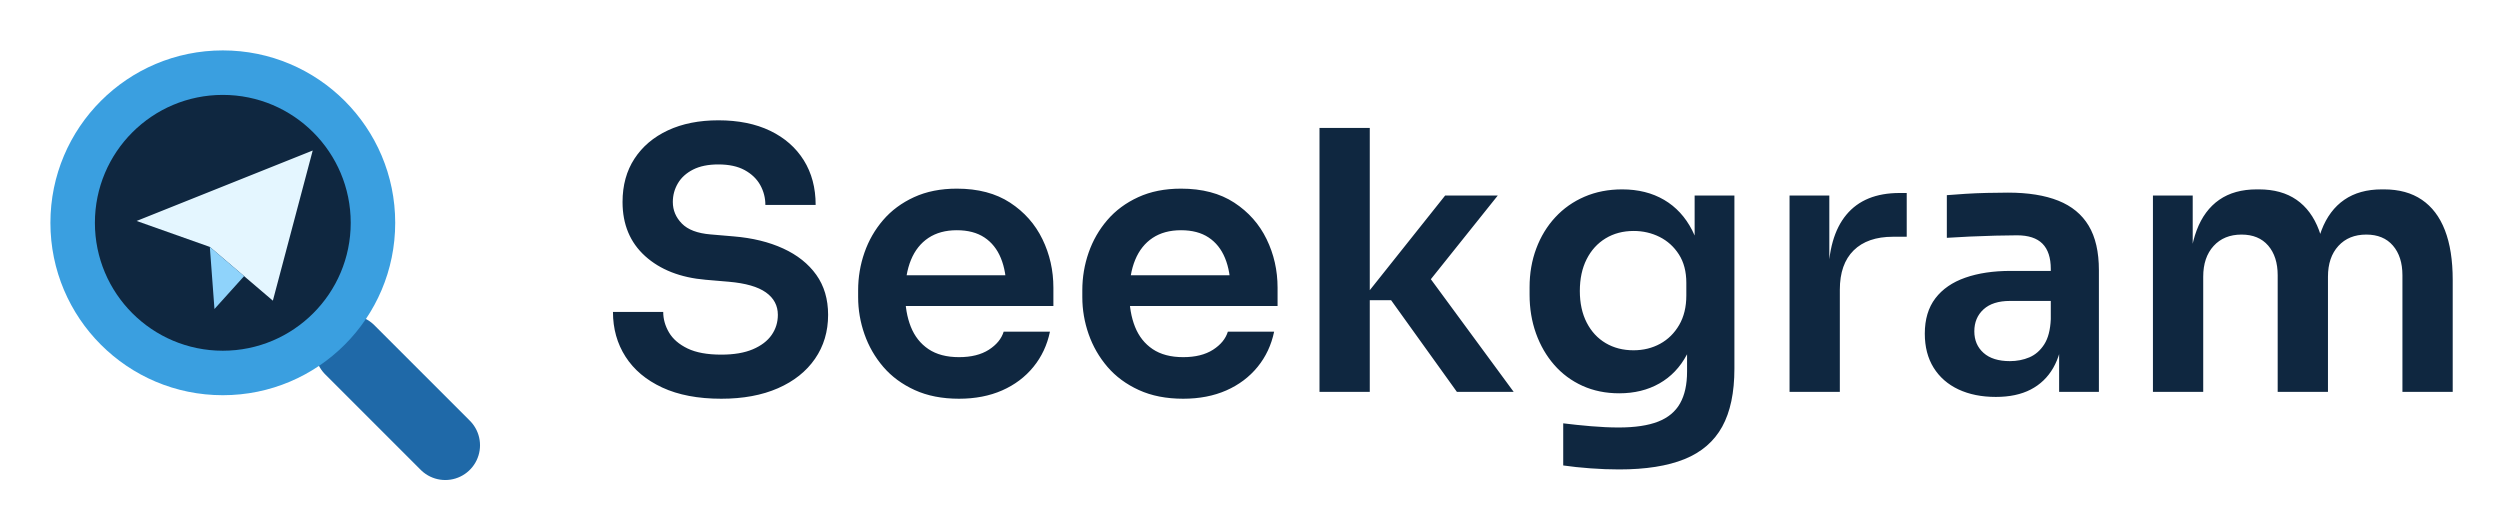
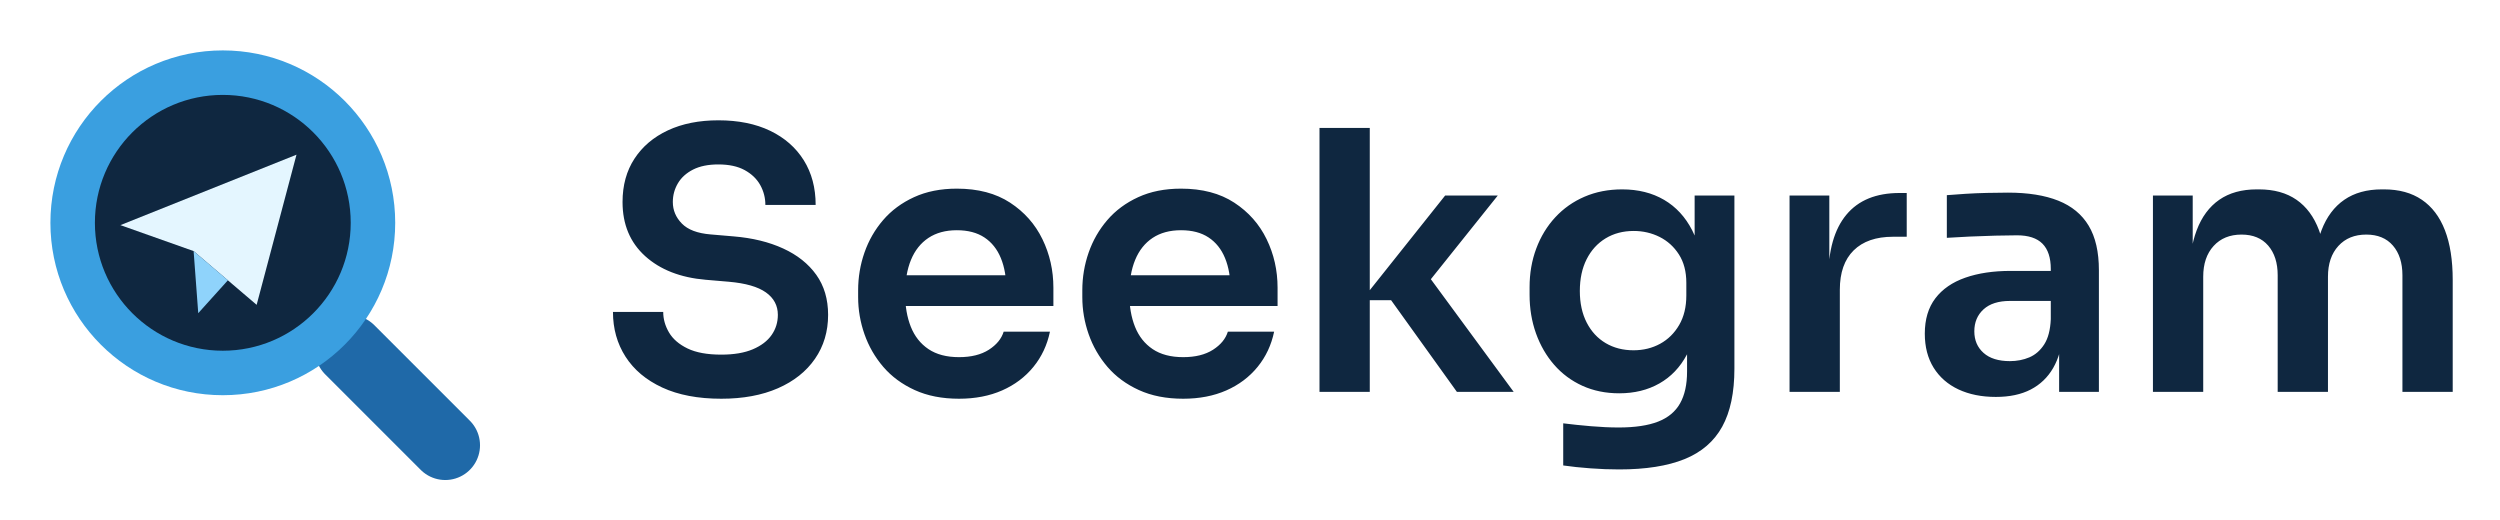
<svg xmlns="http://www.w3.org/2000/svg" viewBox="0 0 885 184" width="885" height="184">
  <g transform="translate(8 8) scale(0.16406)">
    <line x1="706" y1="706" x2="912" y2="912" stroke="#1f69a8" stroke-width="150" stroke-linecap="round" />
    <circle cx="432" cy="432" r="372" fill="#3a9fe0" />
    <circle cx="432" cy="432" r="276" fill="#0f2740" />
-     <polygon points="246,428 626,276 540,600 404,484" fill="#e4f6ff" />
-     <polygon points="404,484 414,618 478,547" fill="#8fd3fb" />
+     <polygon points="211,437 591,285 505,609 369,493" fill="#e4f6ff" />
+     <polygon points="369,493 379,627 443,556" fill="#8fd3fb" />
  </g>
  <path fill="#0f2740" d="M255.33 141.15Q242.98 141.15 234.43 137.18Q225.89 133.22 221.44 126.27Q216.99 119.33 216.99 110.43H234.78Q234.78 114.21 236.83 117.7Q238.88 121.18 243.39 123.36Q247.9 125.54 255.33 125.54Q262.05 125.54 266.5 123.65Q270.94 121.76 273.15 118.59Q275.36 115.42 275.36 111.46Q275.36 106.53 271.14 103.52Q266.91 100.51 258.02 99.74L249.82 99.04Q236.38 97.89 228.38 90.66Q220.38 83.42 220.38 71.52Q220.38 62.62 224.61 56.16Q228.83 49.7 236.45 46.14Q244.06 42.59 254.3 42.59Q264.93 42.59 272.64 46.3Q280.35 50.02 284.54 56.74Q288.74 63.46 288.74 72.54H270.94Q270.94 68.77 269.12 65.5Q267.3 62.24 263.62 60.22Q259.94 58.21 254.3 58.21Q248.93 58.21 245.34 60.03Q241.76 61.86 239.97 64.9Q238.18 67.94 238.18 71.52Q238.18 75.87 241.38 79.14Q244.58 82.4 251.49 82.98L259.68 83.68Q269.73 84.51 277.25 87.97Q284.77 91.42 288.96 97.28Q293.15 103.14 293.15 111.46Q293.15 120.29 288.51 127.01Q283.87 133.73 275.39 137.44Q266.91 141.15 255.33 141.15Z M339.49 141.15Q330.53 141.15 323.81 138.08Q317.09 135.01 312.67 129.86Q308.26 124.7 306.02 118.3Q303.78 111.9 303.78 105.18V102.75Q303.78 95.84 306.02 89.41Q308.26 82.98 312.64 77.89Q317.02 72.8 323.58 69.79Q330.14 66.78 338.72 66.78Q349.98 66.78 357.57 71.74Q365.15 76.7 369.02 84.67Q372.9 92.64 372.9 101.86V108.32H311.33V97.44H361.7L356.26 102.75Q356.26 96.1 354.3 91.36Q352.35 86.62 348.48 84.06Q344.61 81.5 338.72 81.5Q332.77 81.5 328.67 84.22Q324.58 86.94 322.5 91.97Q320.42 96.99 320.42 104.03Q320.42 110.62 322.43 115.68Q324.45 120.74 328.67 123.58Q332.9 126.43 339.49 126.43Q345.95 126.43 350.05 123.81Q354.14 121.18 355.3 117.41H371.68Q370.21 124.51 365.82 129.89Q361.44 135.26 354.75 138.21Q348.06 141.15 339.49 141.15Z M418.85 141.15Q409.89 141.15 403.17 138.08Q396.45 135.01 392.03 129.86Q387.62 124.7 385.38 118.3Q383.14 111.9 383.14 105.18V102.75Q383.14 95.84 385.38 89.41Q387.62 82.98 392 77.89Q396.38 72.8 402.94 69.79Q409.5 66.78 418.08 66.78Q429.34 66.78 436.93 71.74Q444.51 76.7 448.38 84.67Q452.26 92.64 452.26 101.86V108.32H390.69V97.44H441.06L435.62 102.75Q435.62 96.1 433.66 91.36Q431.71 86.62 427.84 84.06Q423.97 81.5 418.08 81.5Q412.13 81.5 408.03 84.22Q403.94 86.94 401.86 91.97Q399.78 96.99 399.78 104.03Q399.78 110.62 401.79 115.68Q403.81 120.74 408.03 123.58Q412.26 126.43 418.85 126.43Q425.31 126.43 429.41 123.81Q433.5 121.18 434.66 117.41H451.04Q449.57 124.51 445.18 129.89Q440.8 135.26 434.11 138.21Q427.42 141.15 418.85 141.15Z M515.74 138.72 492.45 106.27H482.08L511.58 69.22H530.21L502.88 103.39L503.33 94.5L535.84 138.72ZM467.1 138.72V45.28H484.9V138.72Z M573.15 166.18Q568.16 166.18 562.98 165.79Q557.79 165.41 553.38 164.77V149.86Q557.92 150.43 563.2 150.88Q568.48 151.33 573.02 151.33Q581.66 151.33 586.98 149.25Q592.29 147.17 594.75 142.78Q597.22 138.4 597.22 131.55V117.86L601.06 109.15Q600.74 118.82 597.15 125.54Q593.57 132.26 587.42 135.74Q581.28 139.23 573.22 139.23Q566.05 139.23 560.19 136.58Q554.34 133.92 550.18 129.15Q546.02 124.38 543.74 118.02Q541.47 111.65 541.47 104.35V101.66Q541.47 94.3 543.84 87.97Q546.21 81.63 550.56 76.93Q554.91 72.22 560.93 69.63Q566.94 67.04 574.24 67.04Q582.75 67.04 589.09 70.75Q595.42 74.46 599.04 81.54Q602.66 88.61 602.98 98.78L599.9 99.3V69.22H613.98V130.53Q613.98 143.2 609.66 151.04Q605.34 158.88 596.32 162.53Q587.3 166.18 573.15 166.18ZM578.27 124Q583.46 124 587.68 121.7Q591.9 119.39 594.43 115.04Q596.96 110.69 596.96 104.61V100.13Q596.96 94.18 594.34 90.08Q591.71 85.98 587.49 83.87Q583.26 81.76 578.34 81.76Q572.7 81.76 568.38 84.38Q564.06 87.01 561.66 91.78Q559.26 96.54 559.26 103.01Q559.26 109.47 561.7 114.21Q564.13 118.94 568.42 121.47Q572.7 124 578.27 124Z M633.5 138.72V69.22H647.58V98.66H647.2Q647.2 83.74 653.6 76.03Q660 68.32 672.42 68.32H674.98V83.81H670.11Q661.09 83.81 656.19 88.64Q651.3 93.47 651.3 102.56V138.72Z M728.93 138.72V118.11H725.98V95.2Q725.98 89.25 723.04 86.27Q720.1 83.3 714.02 83.3Q710.82 83.3 706.34 83.42Q701.86 83.55 697.31 83.74Q692.77 83.94 689.18 84.19V69.09Q692.13 68.83 695.81 68.61Q699.49 68.38 703.42 68.29Q707.36 68.19 710.82 68.19Q721.5 68.19 728.64 71.04Q735.78 73.89 739.39 79.9Q743.01 85.92 743.01 95.65V138.72ZM706.53 140.51Q698.98 140.51 693.31 137.86Q687.65 135.2 684.51 130.18Q681.38 125.15 681.38 118.11Q681.38 110.5 685.12 105.6Q688.86 100.7 695.71 98.3Q702.56 95.9 711.78 95.9H727.9V106.53H711.52Q705.44 106.53 702.18 109.5Q698.91 112.48 698.91 117.28Q698.91 122.02 702.18 124.93Q705.44 127.84 711.52 127.84Q715.23 127.84 718.4 126.5Q721.57 125.15 723.65 121.92Q725.73 118.69 725.98 112.99L730.34 117.98Q729.7 125.28 726.82 130.27Q723.94 135.26 718.88 137.89Q713.82 140.51 706.53 140.51Z M762.14 138.72V69.22H776.22V99.1H774.94Q774.94 88.61 777.63 81.5Q780.32 74.4 785.63 70.72Q790.94 67.04 798.88 67.04H799.65Q807.65 67.04 812.96 70.72Q818.27 74.4 820.93 81.5Q823.58 88.61 823.58 99.1H819.1Q819.1 88.61 821.82 81.5Q824.54 74.4 829.89 70.72Q835.23 67.04 843.17 67.04H843.94Q851.94 67.04 857.34 70.72Q862.75 74.4 865.5 81.5Q868.26 88.61 868.26 99.1V138.72H850.46V97.44Q850.46 90.85 847.1 86.94Q843.74 83.04 837.66 83.04Q831.46 83.04 827.78 87.07Q824.1 91.1 824.1 97.95V138.72H806.3V97.44Q806.3 90.85 802.94 86.94Q799.58 83.04 793.5 83.04Q787.3 83.04 783.62 87.07Q779.94 91.1 779.94 97.95V138.72Z" />
</svg>
